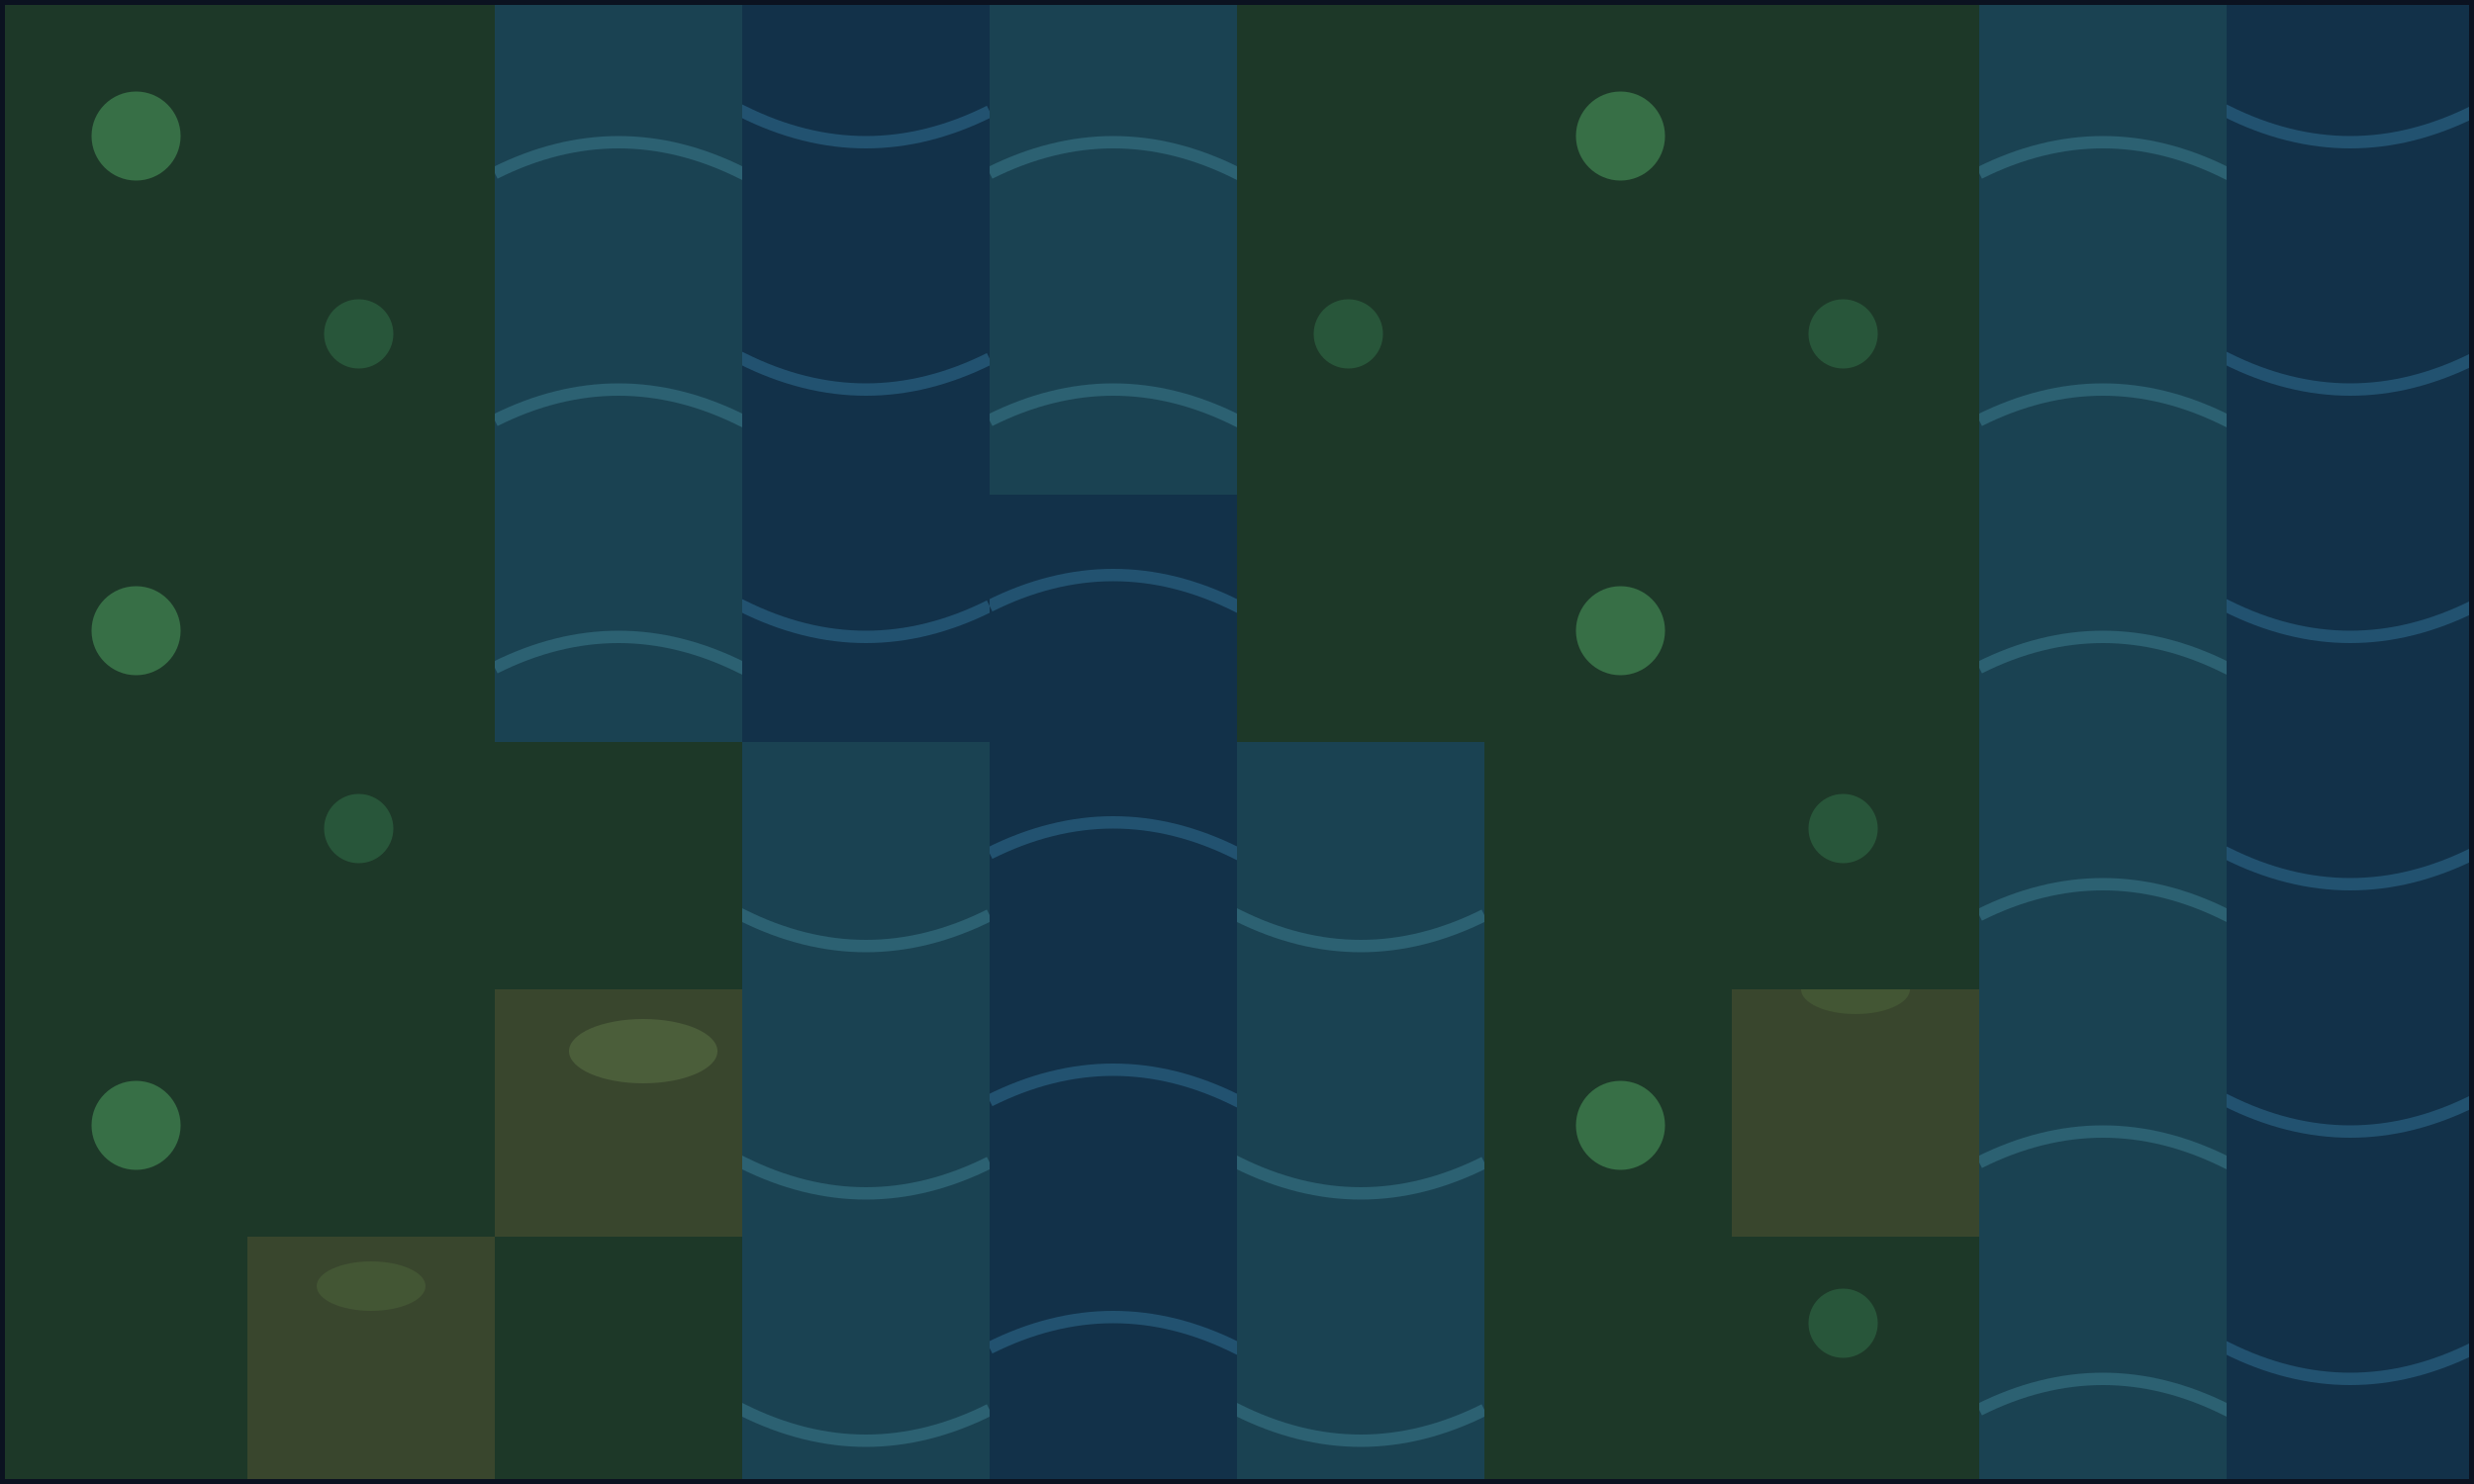
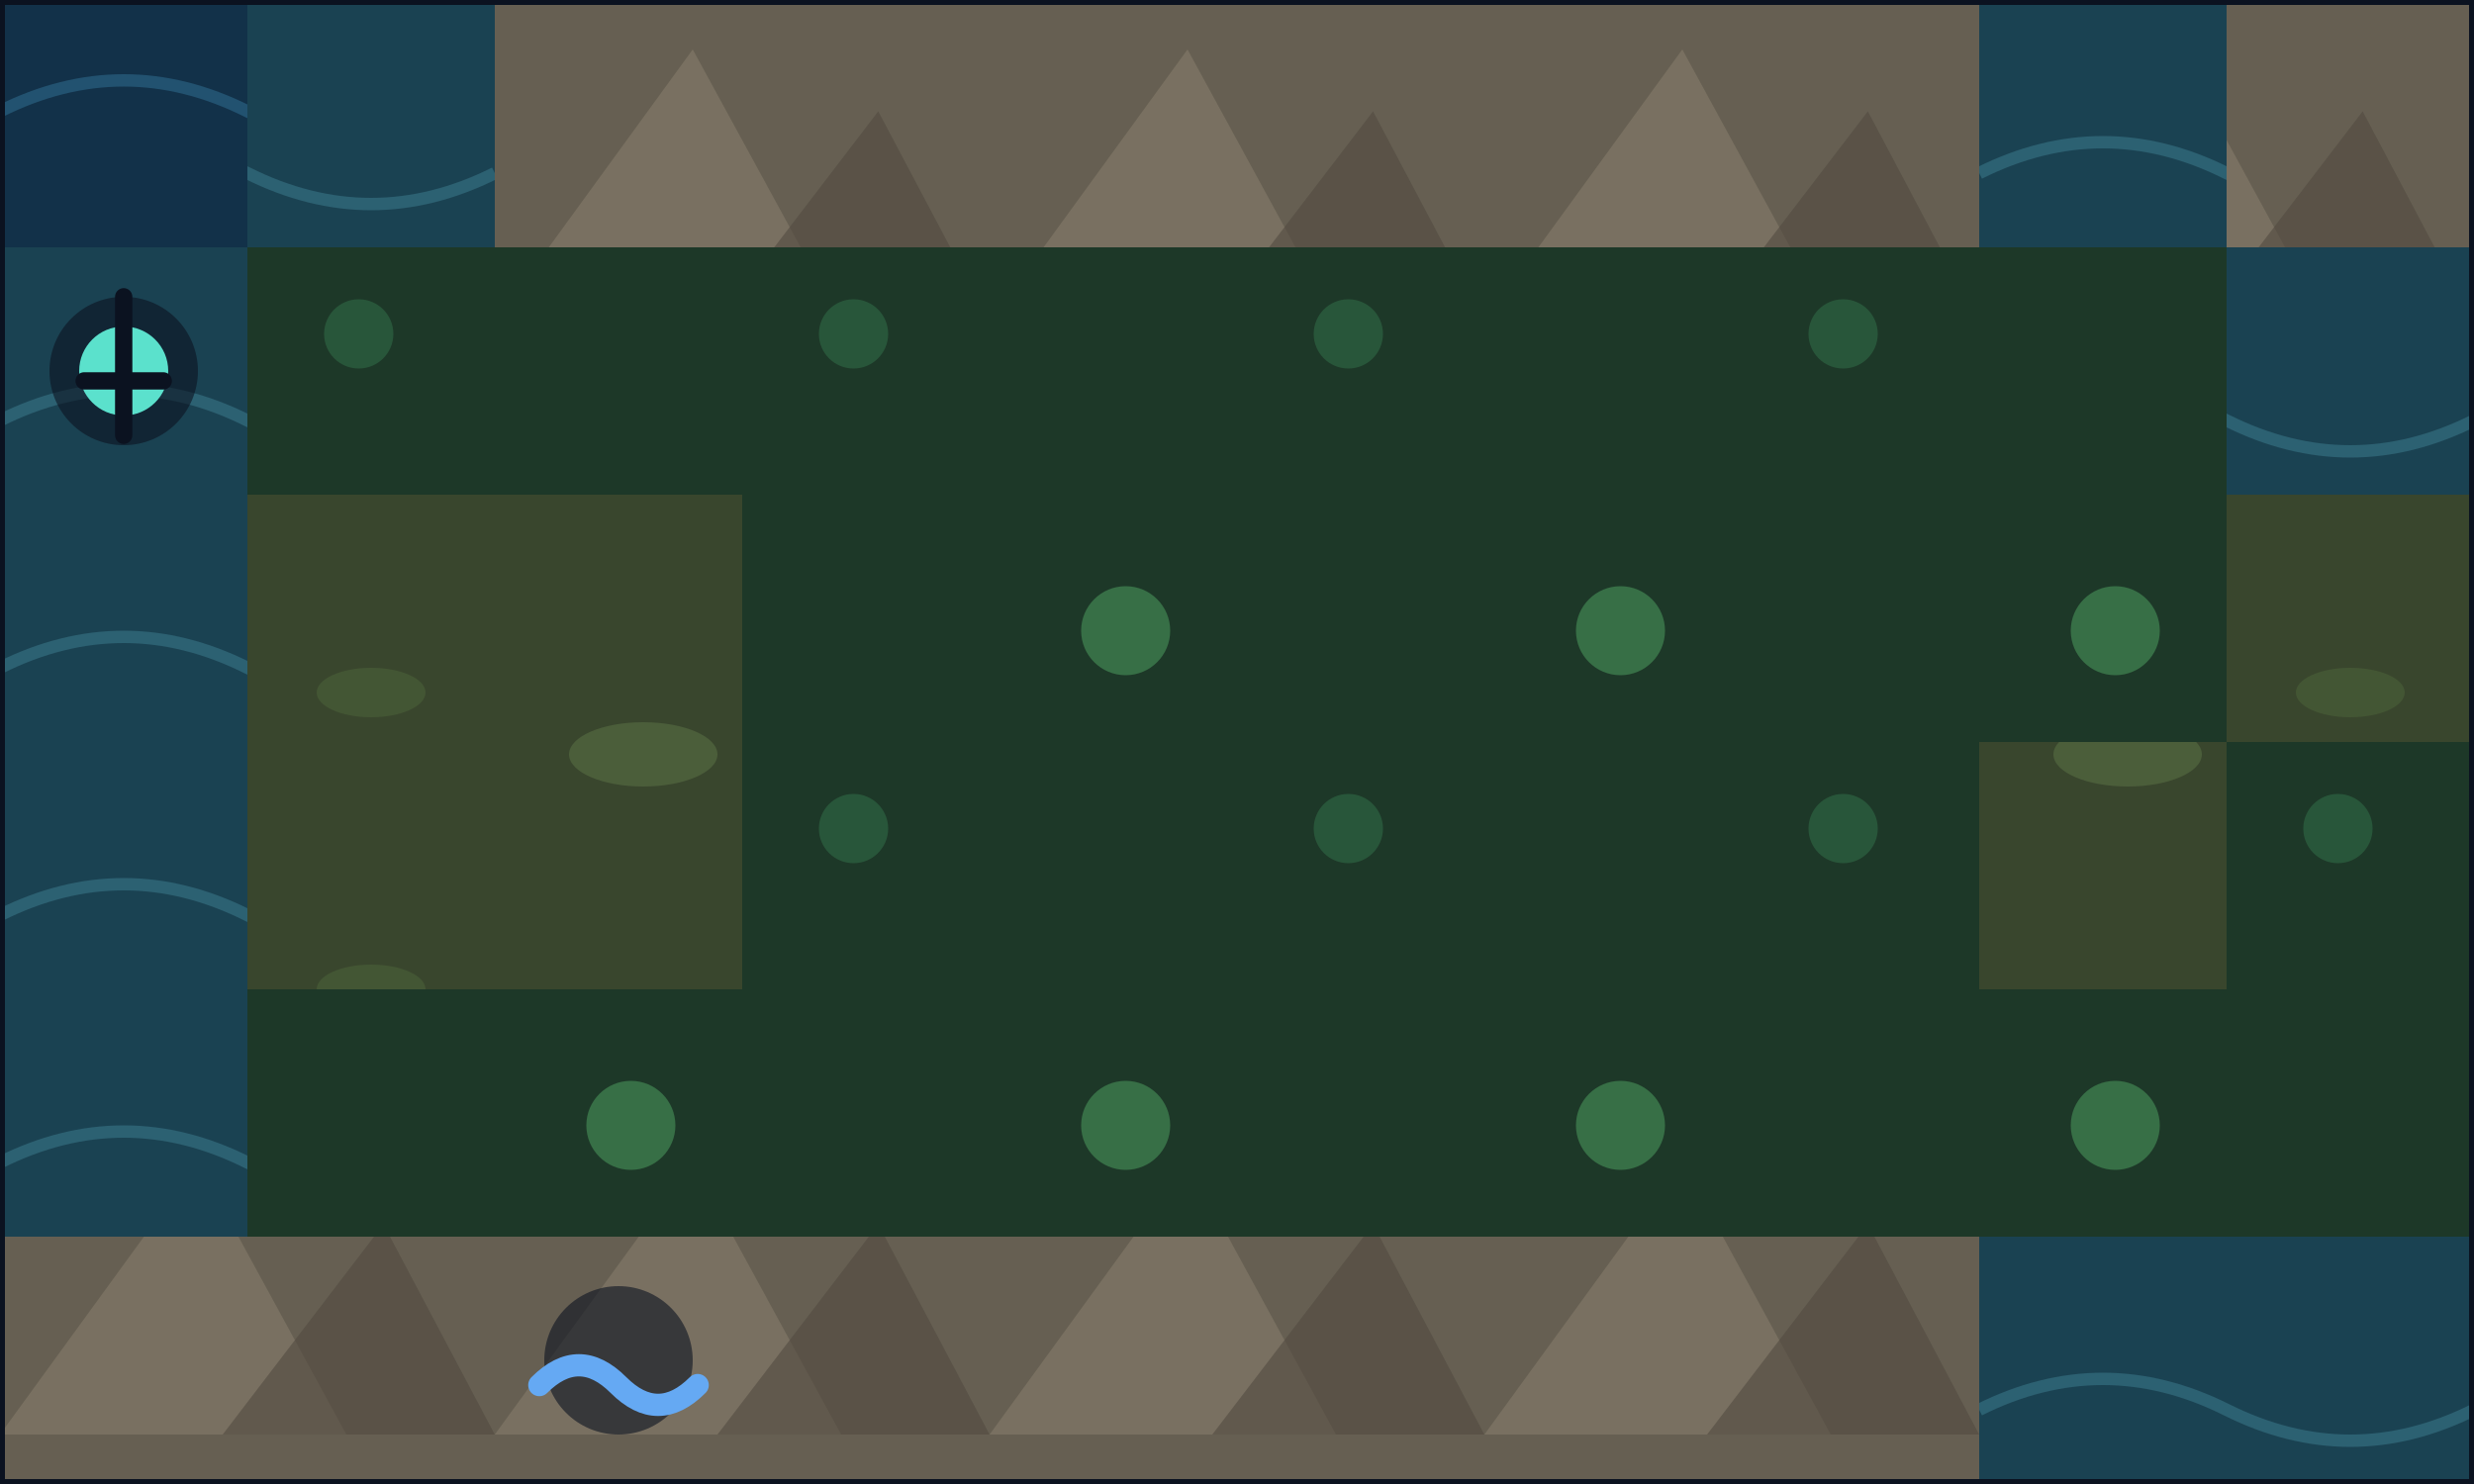
<svg xmlns="http://www.w3.org/2000/svg" viewBox="0 0 10 6" preserveAspectRatio="none">
  <defs>
    <pattern id="forest" width="2" height="2" patternUnits="userSpaceOnUse">
      <rect width="2" height="2" fill="#1d3828" />
      <circle cx=".55" cy=".55" r=".18" fill="#3d7d4d" opacity=".8" />
      <circle cx="1.45" cy="1.35" r=".14" fill="#2c6040" opacity=".75" />
    </pattern>
    <pattern id="hills" width="2" height="1.4" patternUnits="userSpaceOnUse">
      <rect width="2" height="1.4" fill="#4a4130" />
      <path d="M0 1.1 Q.5 .55 1 1.1 T2 1.1" fill="none" stroke="#75664a" stroke-width=".07" opacity=".6" />
    </pattern>
    <pattern id="mountain" width="2" height="1.5" patternUnits="userSpaceOnUse">
      <rect width="2" height="1.5" fill="#665f52" />
      <path d="M0 1.3 L.8 .2 L1.4 1.3Z" fill="#837a69" opacity=".65" />
      <path d="M.9 1.3 L1.55 .45 L2 1.3Z" fill="#514a40" opacity=".6" />
    </pattern>
    <pattern id="water" width="2" height="1" patternUnits="userSpaceOnUse">
      <rect width="2" height="1" fill="#123149" />
      <path d="M0 .45 Q.5 .2 1 .45 T2 .45" fill="none" stroke="#2f6d90" stroke-width=".05" opacity=".55" />
    </pattern>
    <pattern id="coast" width="2" height="1" patternUnits="userSpaceOnUse">
      <rect width="2" height="1" fill="#1a4252" />
      <path d="M0 .7 Q.5 .45 1 .7 T2 .7" fill="none" stroke="#3e7f91" stroke-width=".05" opacity=".5" />
    </pattern>
    <pattern id="marsh" width="2" height="1.2" patternUnits="userSpaceOnUse">
      <rect width="2" height="1.2" fill="#39462d" />
      <ellipse cx=".6" cy=".65" rx=".3" ry=".13" fill="#536840" opacity=".7" />
      <ellipse cx="1.5" cy=".4" rx=".22" ry=".1" fill="#4a6038" opacity=".6" />
    </pattern>
  </defs>
  <rect width="10" height="6" fill="#263b30" />
-   <rect x="0" y="0" width="1.01" height="1.01" fill="url(#forest)" />
-   <rect x="1" y="0" width="1.01" height="1.01" fill="url(#forest)" />
-   <rect x="2" y="0" width="1.01" height="1.01" fill="url(#coast)" />
-   <rect x="3" y="0" width="1.01" height="1.01" fill="url(#water)" />
-   <rect x="4" y="0" width="1.01" height="1.01" fill="url(#coast)" />
-   <rect x="5" y="0" width="1.01" height="1.01" fill="url(#forest)" />
-   <rect x="6" y="0" width="1.01" height="1.01" fill="url(#forest)" />
-   <rect x="7" y="0" width="1.01" height="1.01" fill="url(#forest)" />
+   <rect x="0" y="0" width="1.01" height="1.01" fill="url(#water)" />
+   <rect x="1" y="0" width="1.01" height="1.01" fill="url(#coast)" />
+   <rect x="2" y="0" width="1.01" height="1.01" fill="url(#mountain)" />
+   <rect x="3" y="0" width="1.01" height="1.01" fill="url(#mountain)" />
+   <rect x="4" y="0" width="1.01" height="1.01" fill="url(#mountain)" />
+   <rect x="5" y="0" width="1.01" height="1.01" fill="url(#mountain)" />
+   <rect x="6" y="0" width="1.01" height="1.01" fill="url(#mountain)" />
+   <rect x="7" y="0" width="1.01" height="1.01" fill="url(#mountain)" />
  <rect x="8" y="0" width="1.01" height="1.01" fill="url(#coast)" />
-   <rect x="9" y="0" width="1.01" height="1.01" fill="url(#water)" />
-   <rect x="0" y="1" width="1.01" height="1.01" fill="url(#forest)" />
+   <rect x="9" y="0" width="1.01" height="1.01" fill="url(#mountain)" />
+   <rect x="0" y="1" width="1.01" height="1.01" fill="url(#coast)" />
  <rect x="1" y="1" width="1.01" height="1.01" fill="url(#forest)" />
-   <rect x="2" y="1" width="1.01" height="1.01" fill="url(#coast)" />
-   <rect x="3" y="1" width="1.01" height="1.01" fill="url(#water)" />
-   <rect x="4" y="1" width="1.01" height="1.01" fill="url(#coast)" />
+   <rect x="2" y="1" width="1.01" height="1.01" fill="url(#forest)" />
+   <rect x="3" y="1" width="1.01" height="1.01" fill="url(#forest)" />
+   <rect x="4" y="1" width="1.01" height="1.01" fill="url(#forest)" />
  <rect x="5" y="1" width="1.01" height="1.01" fill="url(#forest)" />
  <rect x="6" y="1" width="1.01" height="1.01" fill="url(#forest)" />
  <rect x="7" y="1" width="1.01" height="1.01" fill="url(#forest)" />
-   <rect x="8" y="1" width="1.01" height="1.01" fill="url(#coast)" />
-   <rect x="9" y="1" width="1.01" height="1.01" fill="url(#water)" />
-   <rect x="0" y="2" width="1.01" height="1.01" fill="url(#forest)" />
-   <rect x="1" y="2" width="1.01" height="1.01" fill="url(#forest)" />
-   <rect x="2" y="2" width="1.01" height="1.01" fill="url(#coast)" />
-   <rect x="3" y="2" width="1.01" height="1.01" fill="url(#water)" />
-   <rect x="4" y="2" width="1.01" height="1.01" fill="url(#water)" />
+   <rect x="8" y="1" width="1.01" height="1.01" fill="url(#forest)" />
+   <rect x="9" y="1" width="1.01" height="1.01" fill="url(#coast)" />
+   <rect x="0" y="2" width="1.01" height="1.01" fill="url(#coast)" />
+   <rect x="1" y="2" width="1.01" height="1.01" fill="url(#marsh)" />
+   <rect x="2" y="2" width="1.01" height="1.01" fill="url(#marsh)" />
+   <rect x="3" y="2" width="1.01" height="1.01" fill="url(#forest)" />
+   <rect x="4" y="2" width="1.01" height="1.01" fill="url(#forest)" />
  <rect x="5" y="2" width="1.01" height="1.01" fill="url(#forest)" />
  <rect x="6" y="2" width="1.01" height="1.01" fill="url(#forest)" />
  <rect x="7" y="2" width="1.01" height="1.01" fill="url(#forest)" />
-   <rect x="8" y="2" width="1.01" height="1.01" fill="url(#coast)" />
-   <rect x="9" y="2" width="1.01" height="1.01" fill="url(#water)" />
-   <rect x="0" y="3" width="1.01" height="1.01" fill="url(#forest)" />
-   <rect x="1" y="3" width="1.01" height="1.01" fill="url(#forest)" />
-   <rect x="2" y="3" width="1.01" height="1.01" fill="url(#forest)" />
-   <rect x="3" y="3" width="1.01" height="1.01" fill="url(#coast)" />
-   <rect x="4" y="3" width="1.01" height="1.01" fill="url(#water)" />
-   <rect x="5" y="3" width="1.01" height="1.01" fill="url(#coast)" />
+   <rect x="8" y="2" width="1.01" height="1.01" fill="url(#forest)" />
+   <rect x="9" y="2" width="1.01" height="1.01" fill="url(#marsh)" />
+   <rect x="0" y="3" width="1.01" height="1.01" fill="url(#coast)" />
+   <rect x="1" y="3" width="1.01" height="1.01" fill="url(#marsh)" />
+   <rect x="2" y="3" width="1.01" height="1.01" fill="url(#marsh)" />
+   <rect x="3" y="3" width="1.01" height="1.01" fill="url(#forest)" />
+   <rect x="4" y="3" width="1.01" height="1.01" fill="url(#forest)" />
+   <rect x="5" y="3" width="1.01" height="1.01" fill="url(#forest)" />
  <rect x="6" y="3" width="1.01" height="1.01" fill="url(#forest)" />
  <rect x="7" y="3" width="1.01" height="1.01" fill="url(#forest)" />
-   <rect x="8" y="3" width="1.01" height="1.01" fill="url(#coast)" />
-   <rect x="9" y="3" width="1.01" height="1.01" fill="url(#water)" />
-   <rect x="0" y="4" width="1.01" height="1.01" fill="url(#forest)" />
+   <rect x="8" y="3" width="1.01" height="1.01" fill="url(#marsh)" />
+   <rect x="9" y="3" width="1.01" height="1.01" fill="url(#forest)" />
+   <rect x="0" y="4" width="1.01" height="1.01" fill="url(#coast)" />
  <rect x="1" y="4" width="1.01" height="1.01" fill="url(#forest)" />
-   <rect x="2" y="4" width="1.01" height="1.01" fill="url(#marsh)" />
-   <rect x="3" y="4" width="1.01" height="1.01" fill="url(#coast)" />
-   <rect x="4" y="4" width="1.01" height="1.01" fill="url(#water)" />
-   <rect x="5" y="4" width="1.01" height="1.01" fill="url(#coast)" />
+   <rect x="2" y="4" width="1.01" height="1.01" fill="url(#forest)" />
+   <rect x="3" y="4" width="1.01" height="1.01" fill="url(#forest)" />
+   <rect x="4" y="4" width="1.01" height="1.01" fill="url(#forest)" />
+   <rect x="5" y="4" width="1.01" height="1.01" fill="url(#forest)" />
  <rect x="6" y="4" width="1.01" height="1.01" fill="url(#forest)" />
-   <rect x="7" y="4" width="1.01" height="1.01" fill="url(#marsh)" />
-   <rect x="8" y="4" width="1.01" height="1.01" fill="url(#coast)" />
-   <rect x="9" y="4" width="1.01" height="1.01" fill="url(#water)" />
-   <rect x="0" y="5" width="1.01" height="1.01" fill="url(#forest)" />
-   <rect x="1" y="5" width="1.01" height="1.01" fill="url(#marsh)" />
-   <rect x="2" y="5" width="1.01" height="1.01" fill="url(#forest)" />
-   <rect x="3" y="5" width="1.01" height="1.01" fill="url(#coast)" />
-   <rect x="4" y="5" width="1.01" height="1.01" fill="url(#water)" />
-   <rect x="5" y="5" width="1.01" height="1.01" fill="url(#coast)" />
-   <rect x="6" y="5" width="1.01" height="1.01" fill="url(#forest)" />
-   <rect x="7" y="5" width="1.01" height="1.01" fill="url(#forest)" />
+   <rect x="7" y="4" width="1.01" height="1.01" fill="url(#forest)" />
+   <rect x="8" y="4" width="1.01" height="1.01" fill="url(#forest)" />
+   <rect x="9" y="4" width="1.01" height="1.01" fill="url(#forest)" />
+   <rect x="0" y="5" width="1.01" height="1.01" fill="url(#mountain)" />
+   <rect x="1" y="5" width="1.01" height="1.01" fill="url(#mountain)" />
+   <rect x="2" y="5" width="1.01" height="1.01" fill="url(#mountain)" />
+   <rect x="3" y="5" width="1.01" height="1.01" fill="url(#mountain)" />
+   <rect x="4" y="5" width="1.01" height="1.01" fill="url(#mountain)" />
+   <rect x="5" y="5" width="1.01" height="1.01" fill="url(#mountain)" />
+   <rect x="6" y="5" width="1.01" height="1.01" fill="url(#mountain)" />
+   <rect x="7" y="5" width="1.01" height="1.01" fill="url(#mountain)" />
  <rect x="8" y="5" width="1.01" height="1.01" fill="url(#coast)" />
-   <rect x="9" y="5" width="1.01" height="1.01" fill="url(#water)" />
+   <rect x="9" y="5" width="1.01" height="1.01" fill="url(#coast)" />
+   <circle cx="0.5" cy="1.5" r=".3" fill="#0b1220" opacity=".6" />
+   <circle cx="0.5" cy="1.5" r=".18" fill="#5eead4" opacity=".95" />
+   <path d="M0.5 1.2 V1.76 M0.34 1.54 H0.66" stroke="#0b1220" stroke-width=".07" stroke-linecap="round" />
+   <circle cx="2.5" cy="5.5" r=".3" fill="#0b1220" opacity=".6" />
+   <path d="M2.18 5.6 Q2.34 5.44 2.5 5.6 T2.82 5.6" fill="none" stroke="#65a9f3" stroke-width=".09" stroke-linecap="round" />
  <path d="M0 0H10V6H0Z" fill="none" stroke="#0b1220" stroke-width=".04" />
</svg>
